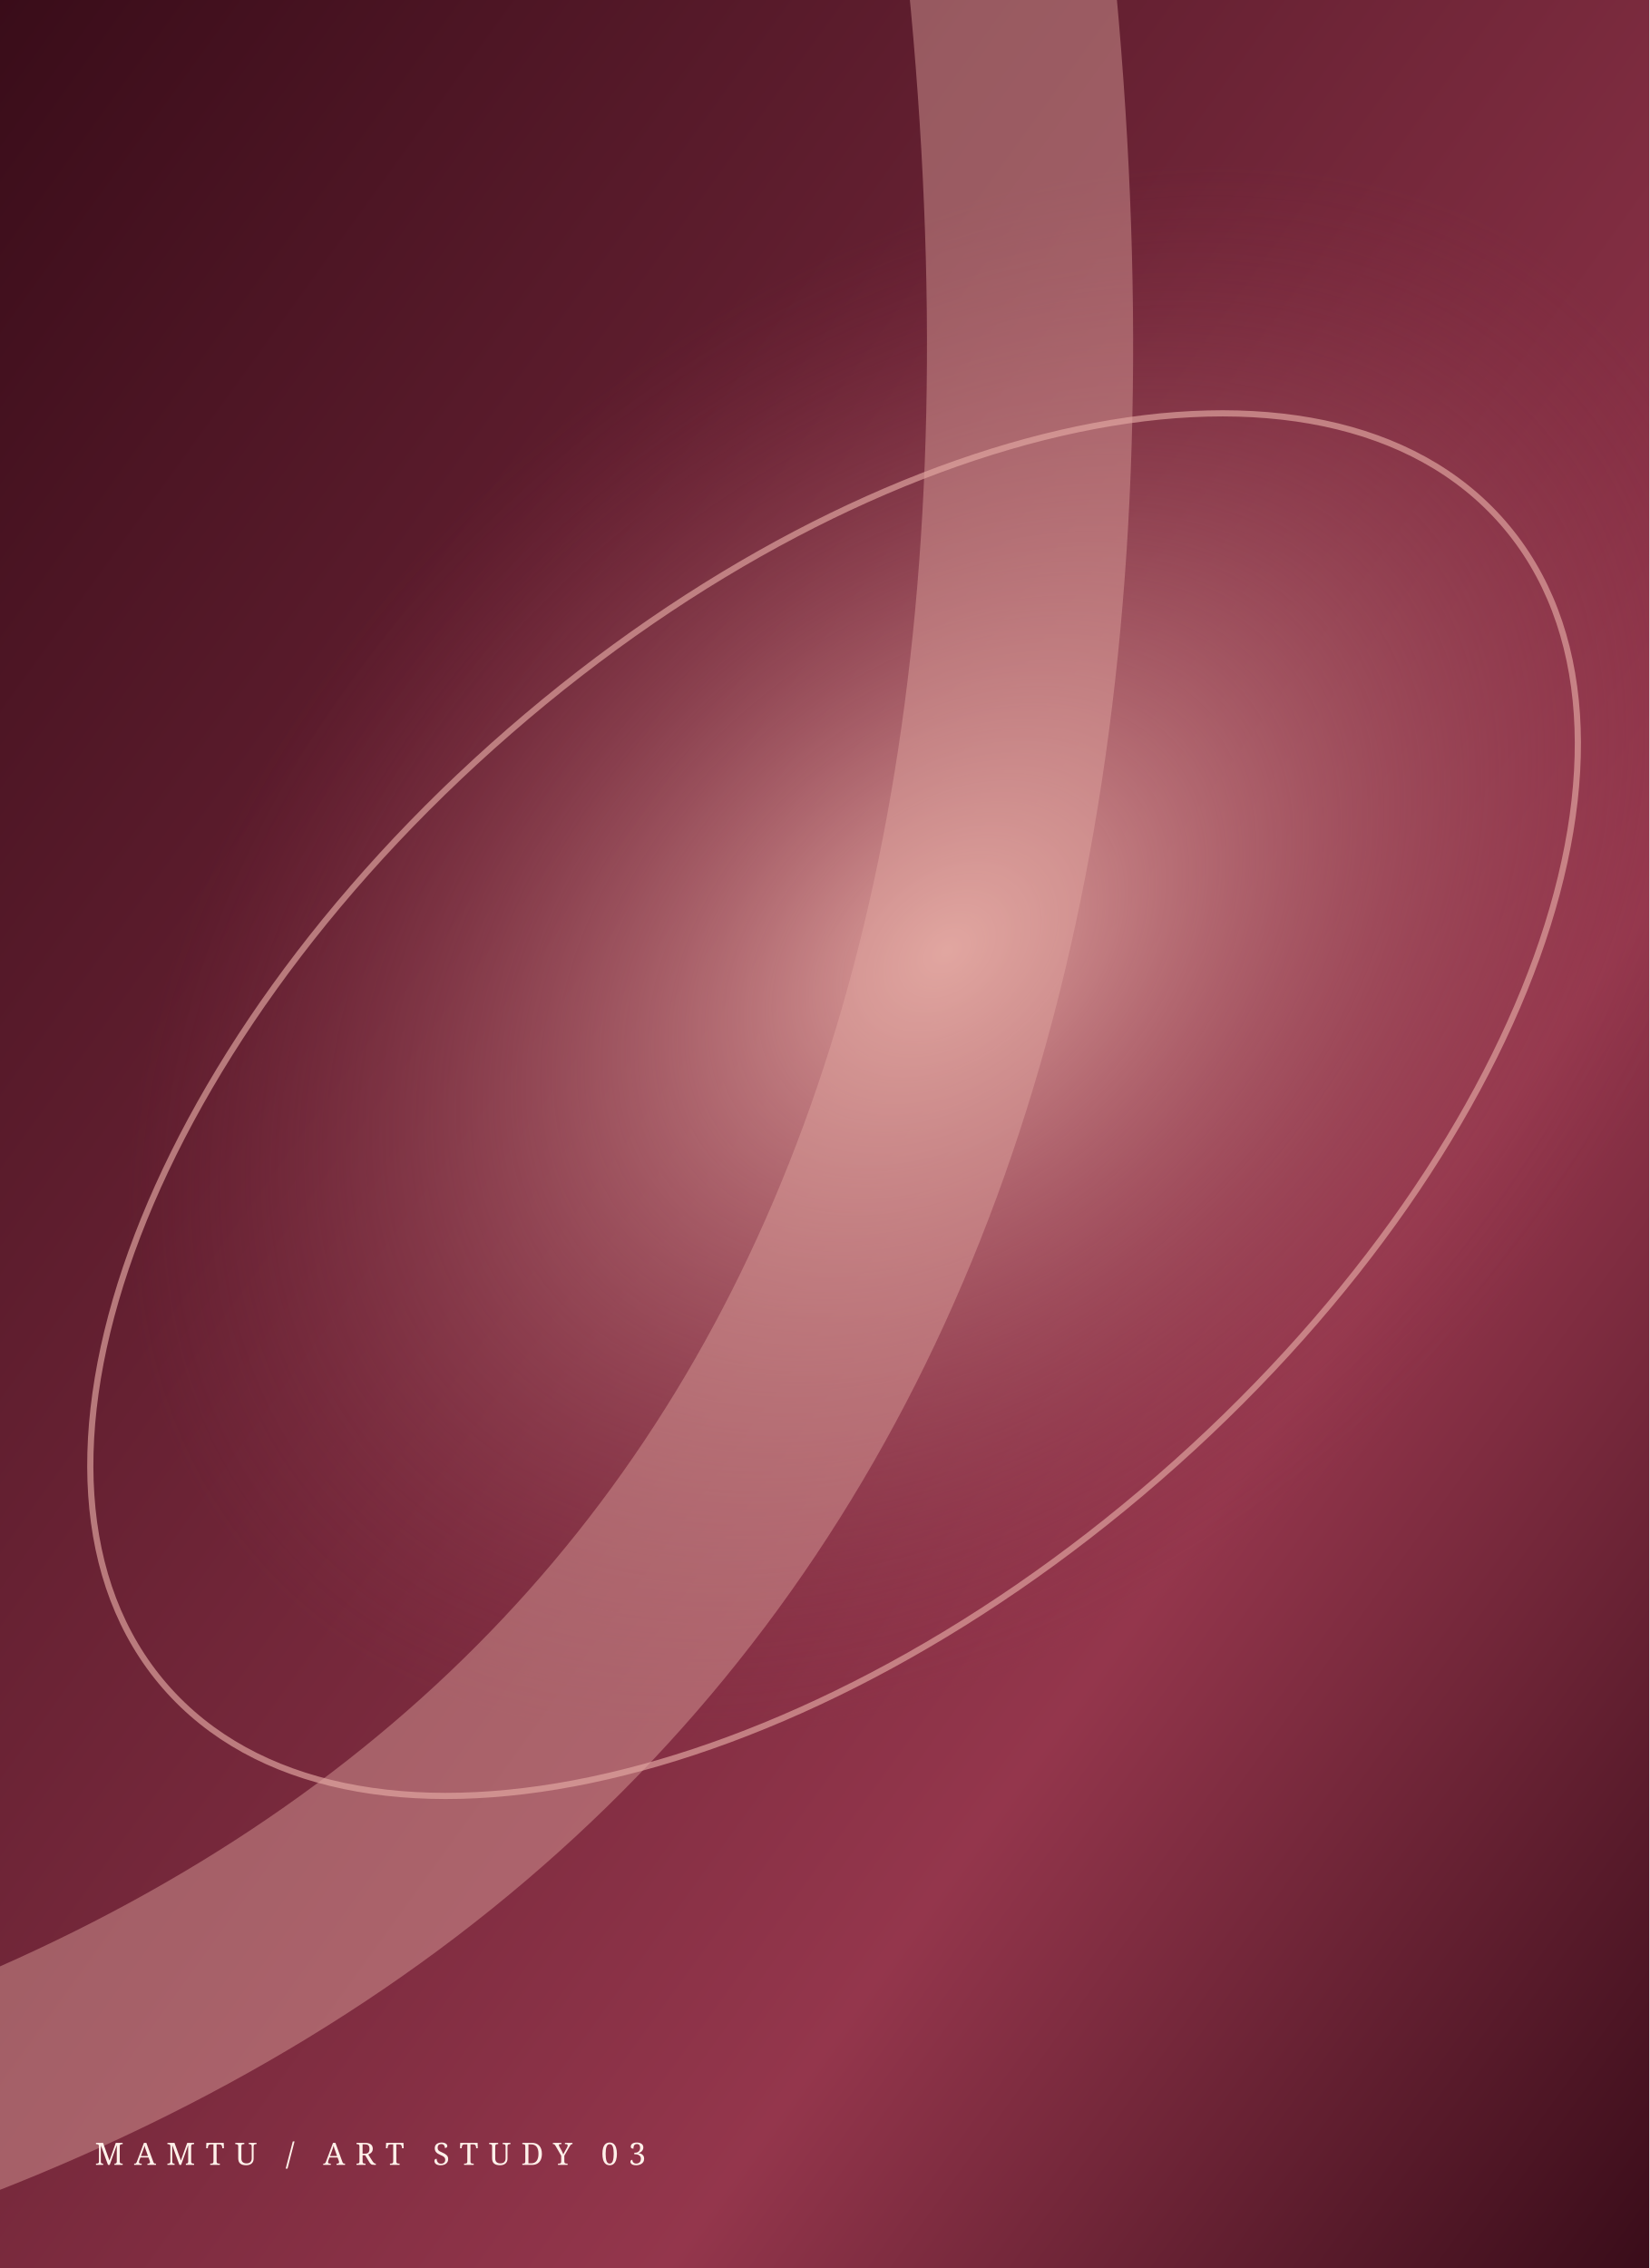
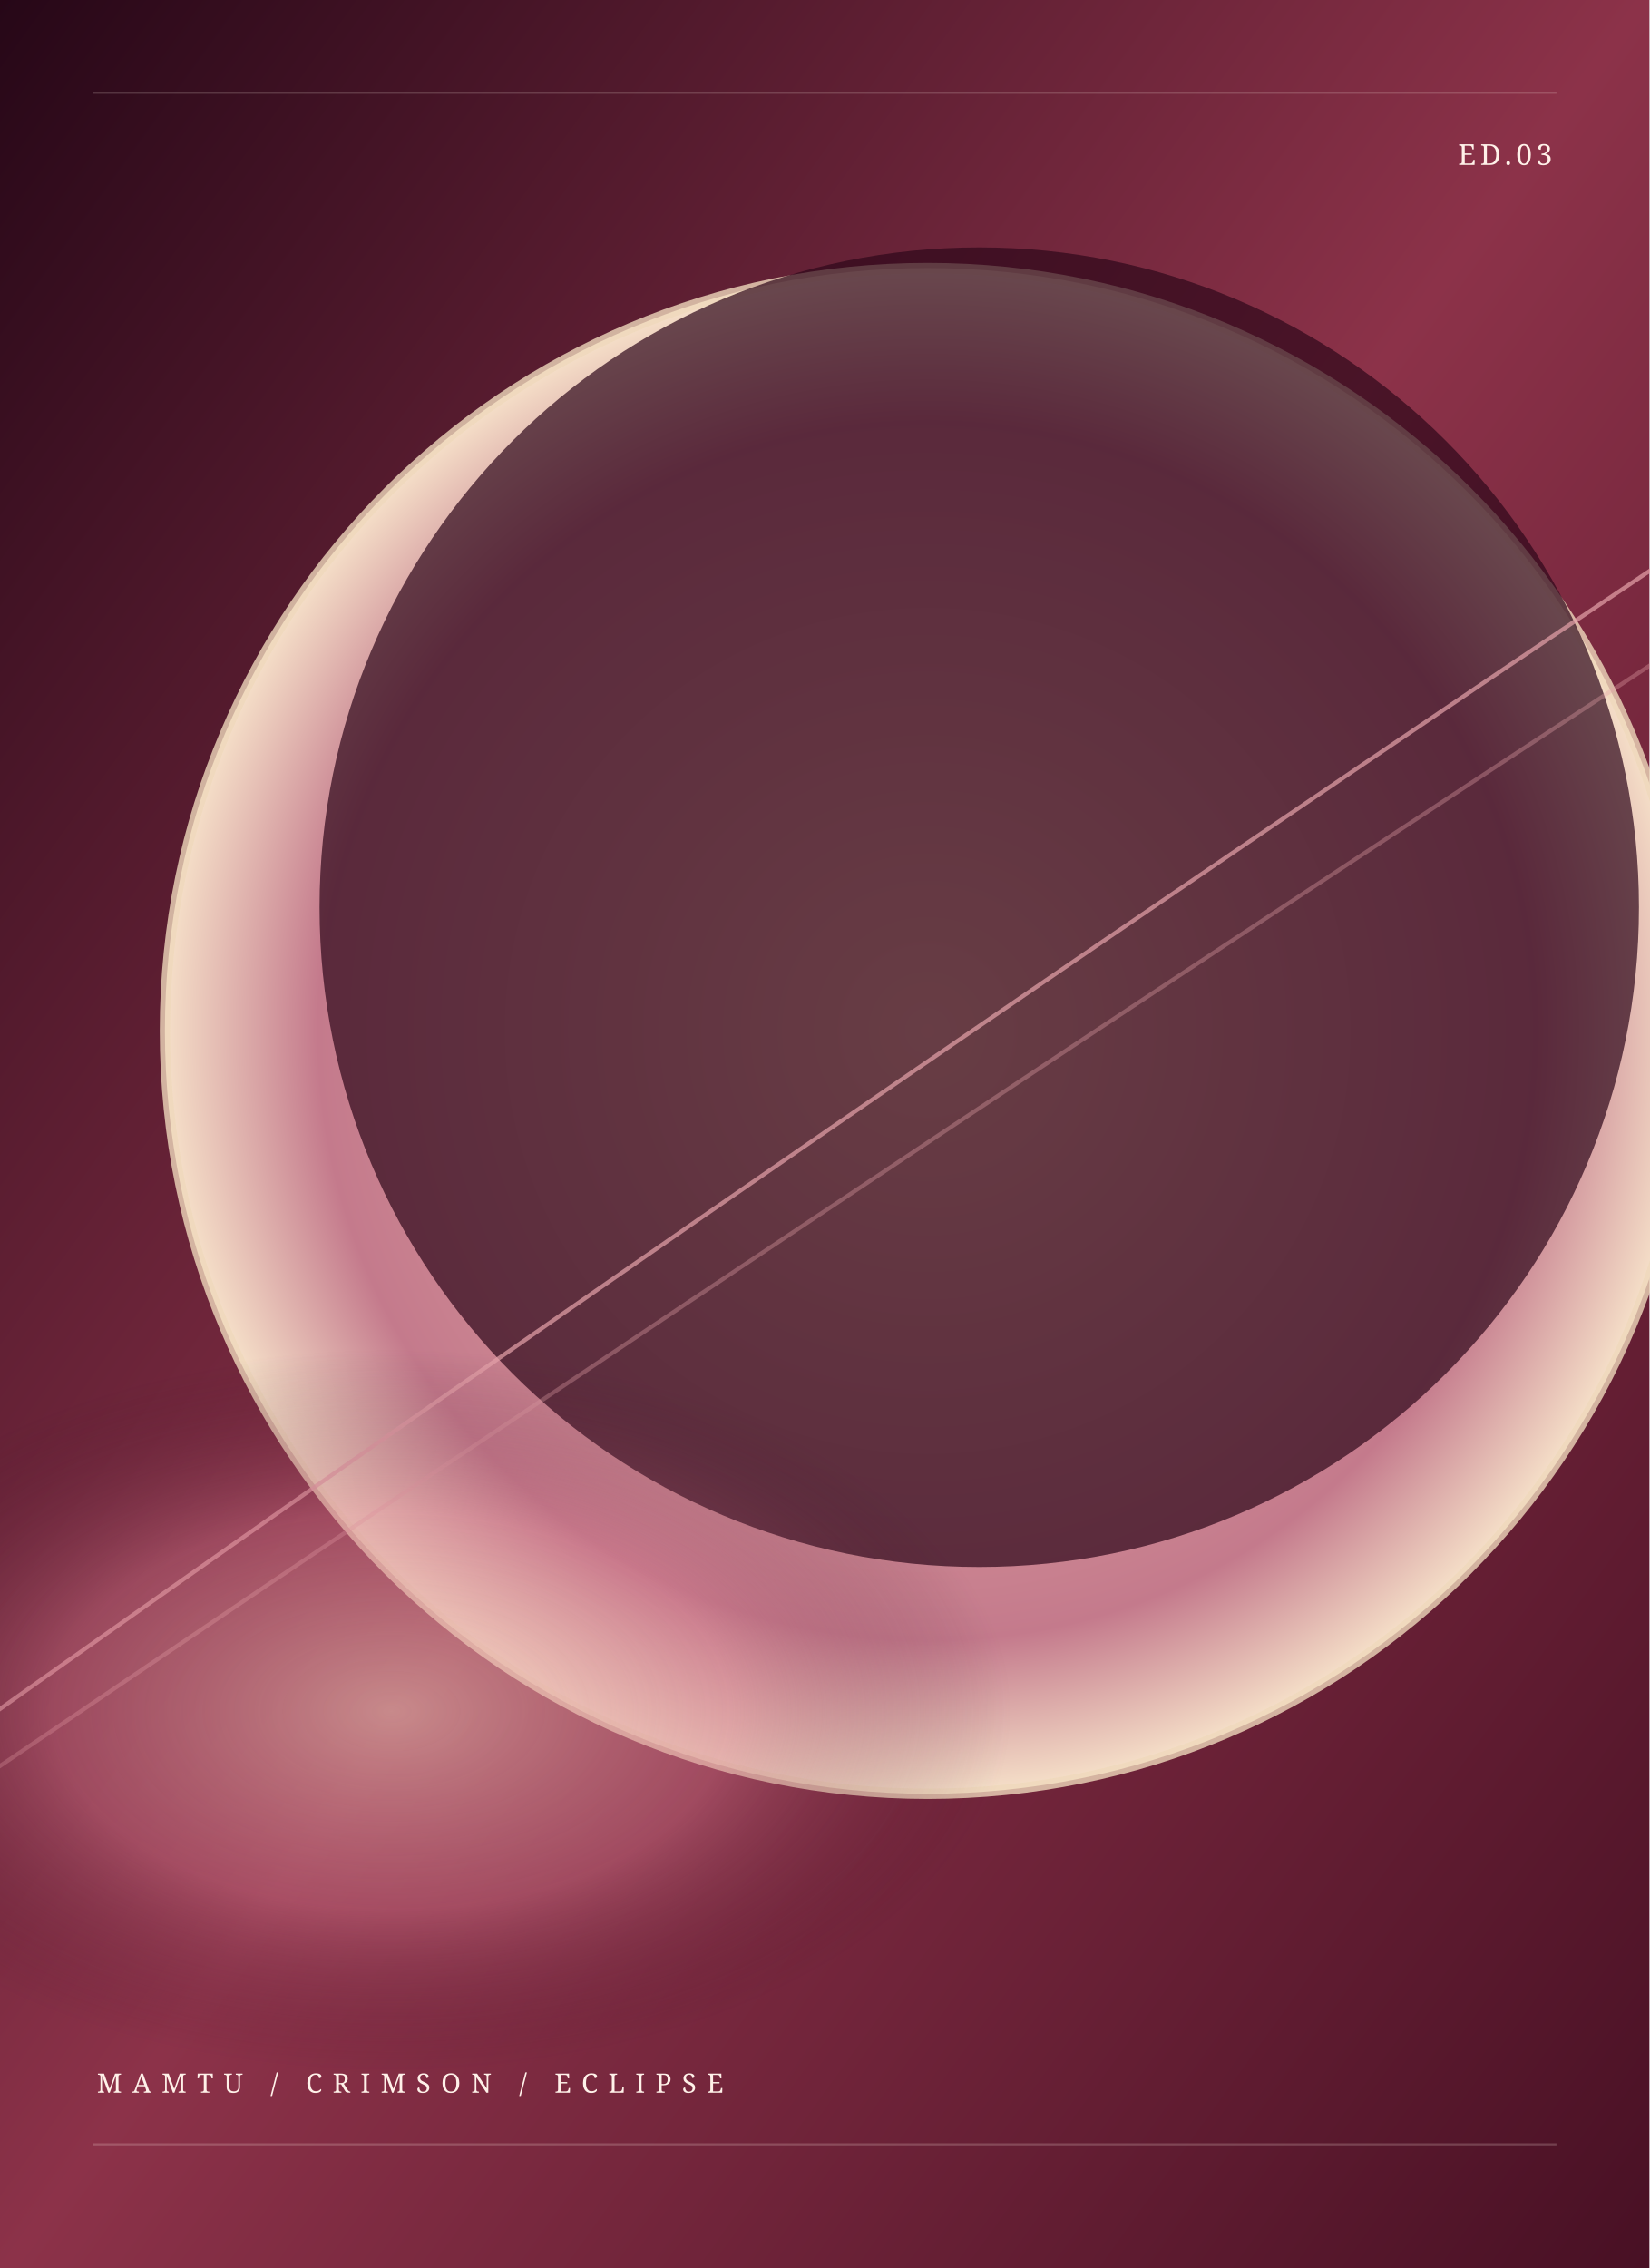
- <svg xmlns="http://www.w3.org/2000/svg" viewBox="0 0 800 1100" role="img" aria-label="Original abstract crimson artwork">
+ <svg xmlns="http://www.w3.org/2000/svg" width="800" height="1100" viewBox="0 0 800 1100" role="img" aria-label="MAMTU original editorial placeholder illustration 03">
  <defs>
-     <linearGradient id="b" x2="1" y2="1">
-       <stop stop-color="#390c19" />
-       <stop offset=".7" stop-color="#94364c" />
-       <stop offset="1" stop-color="#390c19" />
+     <linearGradient id="bg" x1="0" x2="1" y1="0" y2="1">
+       <stop stop-color="#260717" />
+       <stop offset=".5" stop-color="#8c3249" />
+       <stop offset="1" stop-color="#481024" />
+     </linearGradient>
+     <linearGradient id="velvet" x1="0" x2=".9">
+       <stop stop-color="#3a0617" />
+       <stop offset=".5" stop-color="#7c2e41" />
+       <stop offset="1" stop-color="#260615" />
+     </linearGradient>
+     <linearGradient id="fold">
+       <stop stop-color="#e2a1a0" />
+       <stop offset=".65" stop-color="#8a354c" />
+       <stop offset="1" stop-color="#3f0b20" />
+     </linearGradient>
+     <linearGradient id="fold2">
+       <stop stop-color="#290716" />
+       <stop offset=".7" stop-color="#da8494" />
+       <stop offset="1" stop-color="#682039" />
    </linearGradient>
    <radialGradient id="glow">
-       <stop stop-color="#e4a9a3" stop-opacity=".96" />
-       <stop offset="1" stop-color="#94364c" stop-opacity="0" />
+       <stop stop-color="#f0c4b7" />
+       <stop offset=".55" stop-color="#cf7589" stop-opacity=".7" />
+       <stop offset="1" stop-color="#3b0c22" stop-opacity="0" />
+     </radialGradient>
+     <radialGradient id="eclipse">
+       <stop stop-color="#f0bdab" />
+       <stop offset=".8" stop-color="#c47a8c" />
+       <stop offset="1" stop-color="#f5dfc8" />
    </radialGradient>
  </defs>
-   <rect width="800" height="1100" fill="url(#b)" />
-   <ellipse cx="410" cy="430" rx="320" ry="450" fill="url(#glow)" transform="rotate(49 400 500)" />
-   <path d="M -120 1050 Q 610 840 480 -100" fill="none" stroke="#e4a9a3" stroke-width="100" opacity=".43" />
-   <ellipse cx="430" cy="520" rx="240" ry="430" fill="none" stroke="#e4a9a3" stroke-width="3" opacity=".65" transform="rotate(49 400 500)" />
-   <text x="46" y="1050" font-family="Georgia,serif" font-size="15" letter-spacing="5" fill="#fff1ea">MAMTU / ART STUDY 03</text>
+   <rect width="800" height="1100" fill="#470b21" />
+   <rect width="800" height="1100" fill="url(#bg)" />
+   <circle cx="450" cy="500" r="370" fill="url(#eclipse)" />
+   <circle cx="450" cy="500" r="370" fill="none" stroke="#efd8bc" stroke-width="5" stroke-opacity=".8" />
+   <circle cx="475" cy="440" r="320" fill="#2d0719" opacity=".7" />
+   <path d="M-100 900 Q390 550 930 190" stroke="#e5a3aa" stroke-width="2" fill="none" opacity=".7" />
+   <path d="M-130 945 Q390 590 930 238" stroke="#e5a3aa" stroke-width="2" fill="none" opacity=".35" />
+   <ellipse cx="190" cy="830" rx="300" ry="175" fill="url(#glow)" opacity=".6" />
+   <path d="M45 45h710M45 1040h710" stroke="#fff1e9" stroke-opacity=".2" stroke-width="1" />
+   <text x="47" y="1015" fill="#fff1e9" font-size="13" letter-spacing="5" font-family="Georgia,serif">MAMTU / CRIMSON / ECLIPSE</text>
+   <text x="753" y="80" fill="#fff1e9" font-size="14" letter-spacing="2" font-family="Georgia,serif" text-anchor="end">ED.03</text>
</svg>
